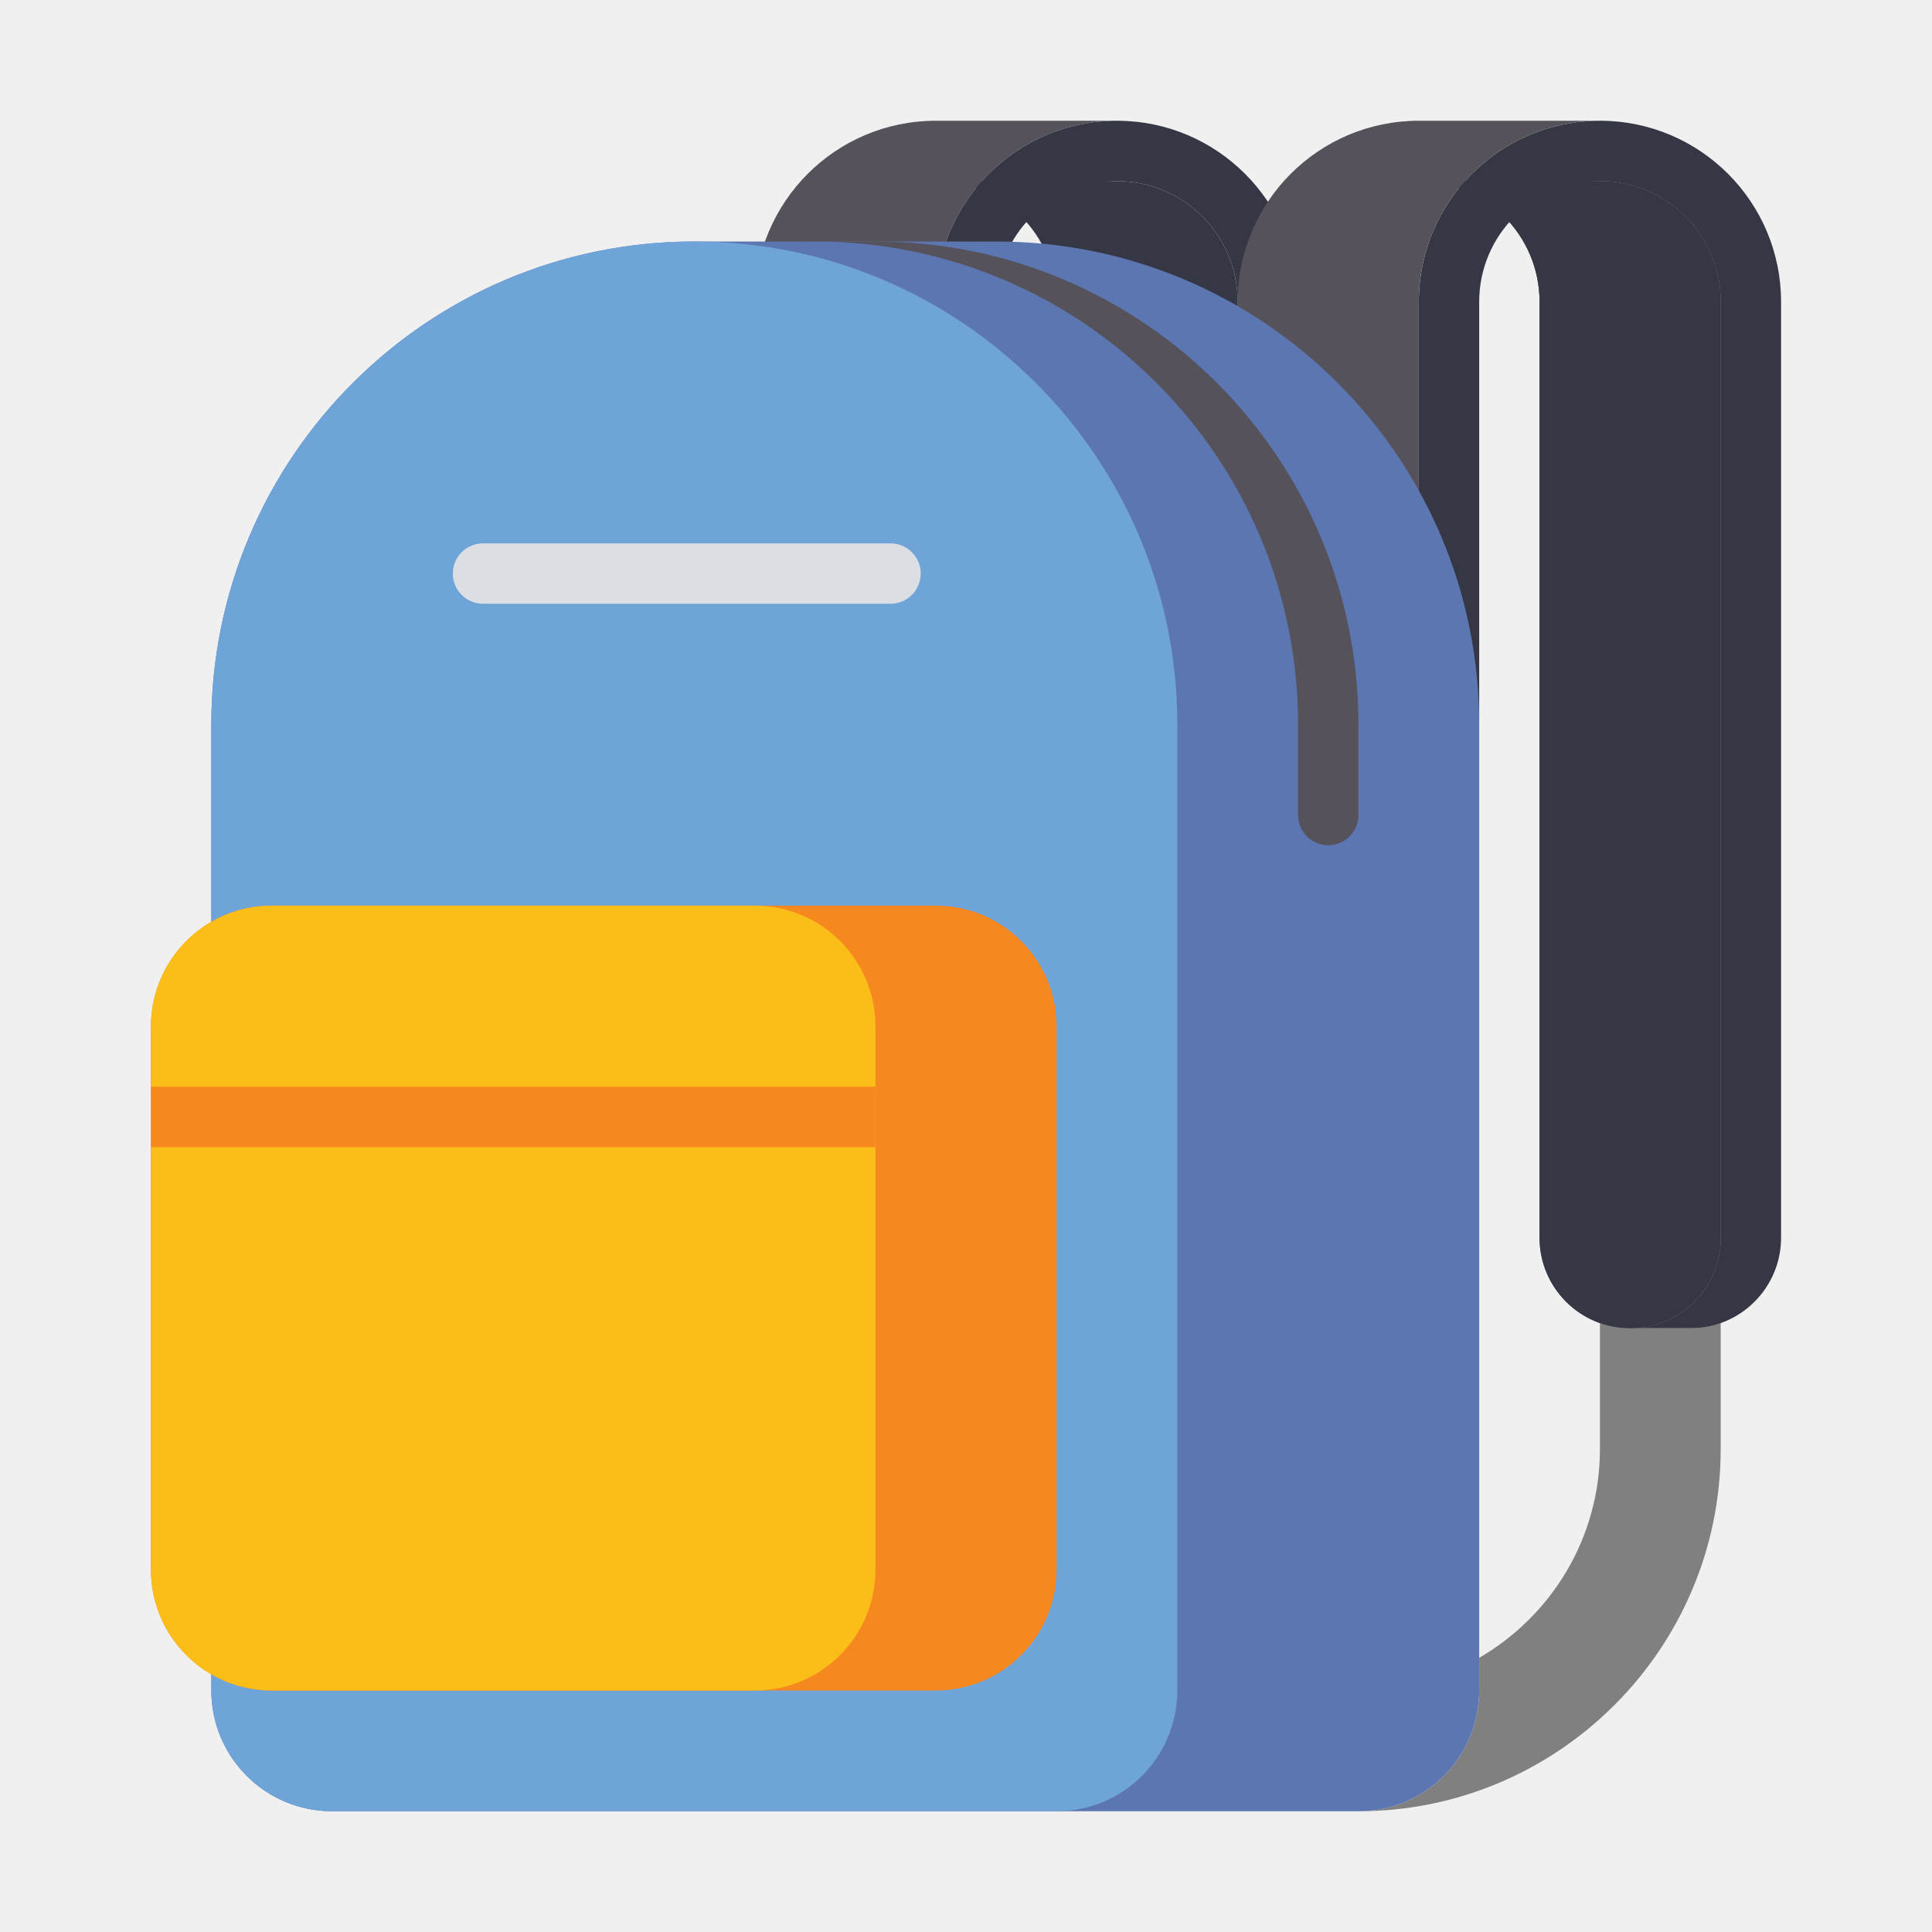
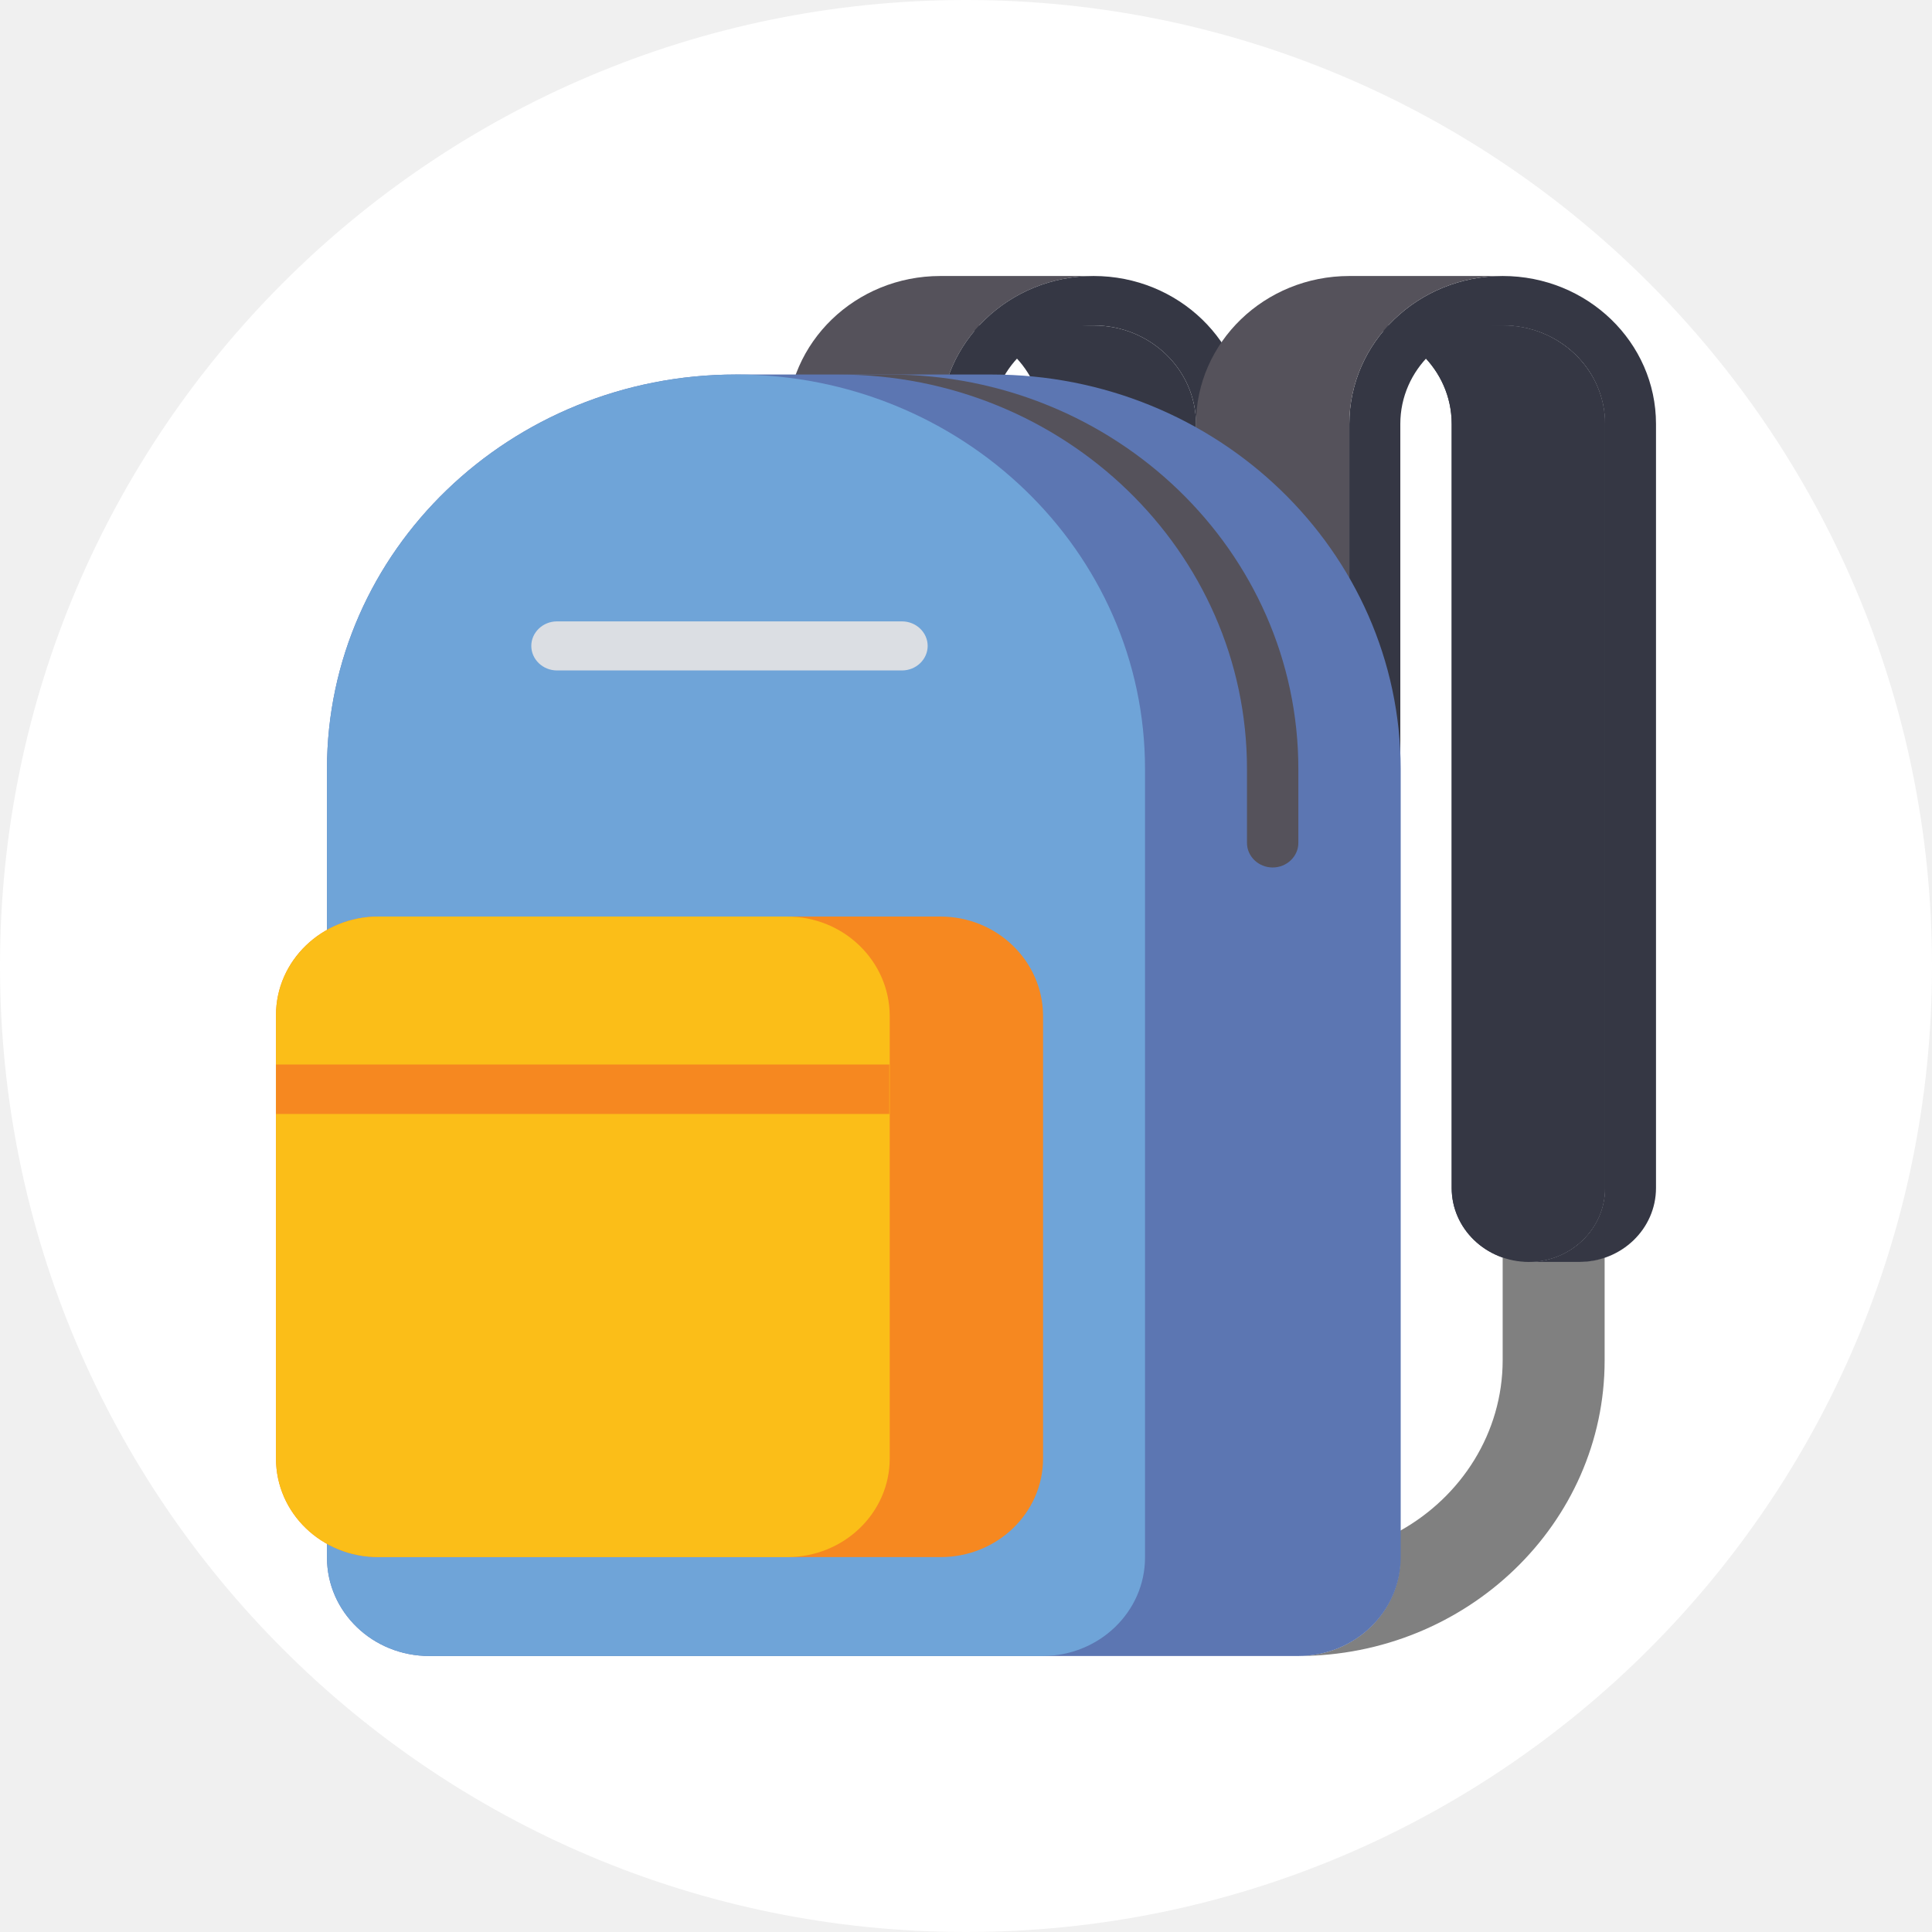
- <svg xmlns="http://www.w3.org/2000/svg" id="Layer_1" enable-background="new 0 0 64 64" height="512" viewBox="0 0 64 64" width="512">
+ <svg xmlns="http://www.w3.org/2000/svg" version="1.1" id="Layer_1" x="0px" y="0px" viewBox="0 0 504 504" style="enable-background:new 0 0 504 504;" xml:space="preserve">
+   <style type="text/css">
+ 	.st0{fill:#FFFFFF;}
+ 	.st1{fill:#353744;}
+ 	.st2{fill:#808080;}
+ 	.st3{fill:#55525B;}
+ 	.st4{fill:#5C76B2;}
+ 	.st5{fill:#6FA4D8;}
+ 	.st6{fill:#F68820;}
+ 	.st7{fill:#FBBE18;}
+ 	.st8{fill:#DBDEE3;}
+ </style>
+   <circle class="st0" cx="252" cy="252" r="252" />
  <g>
    <g>
-       <path d="m51 41v-31c0-2.209-1.791-4-4-4h6c2.209 0 4 1.791 4 4v31c0 1.657-1.343 3-3 3-1.657 0-3-1.343-3-3z" fill="#353744" />
+       <path class="st1" d="M378.7,309.9V110.6c0-14.2-11.9-25.7-26.7-25.7h40c14.7,0,26.7,11.5,26.7,25.7v199.3c0,10.7-9,19.3-20,19.3    C387.6,329.1,378.7,320.5,378.7,309.9z" />
    </g>
-     <path d="m56 44h-2c-.353 0-.686-.072-1-.184v4.184c0 2.953-1.613 5.532-4 6.917v1.083c0 2.209-1.791 4-4 4 6.617 0 12-5.383 12-12v-4.184c-.314.112-.647.184-1 .184z" fill="#808080" />
+     <path class="st2" d="M412,329.1h-13.3c-2.4,0-4.6-0.5-6.7-1.2v26.9c0,19-10.8,35.6-26.7,44.5v7c0,14.2-11.9,25.7-26.7,25.7   c44.1,0,80-34.6,80-77.1V328C416.6,328.7,414.4,329.1,412,329.1z" />
    <g>
-       <path d="m53 4c-3.314 0-6 2.686-6 6v14h2v-14c0-2.209 1.791-4 4-4s4 1.791 4 4v31c0 1.657-1.343 3-3 3h2c1.657 0 3-1.343 3-3v-31c0-3.314-2.686-6-6-6z" fill="#353744" />
+       <path class="st1" d="M392,72c-22.1,0-40,17.3-40,38.6v90h13.3v-90c0-14.2,11.9-25.7,26.7-25.7s26.7,11.5,26.7,25.7v199.3    c0,10.7-9,19.3-20,19.3H412c11,0,20-8.6,20-19.3V110.6C432,89.3,414.1,72,392,72z" />
    </g>
    <g>
      <g>
-         <path d="m35 24v-14c0-2.209-1.791-4-4-4h6c2.209 0 4 1.791 4 4v14z" fill="#353744" />
+         <path class="st1" d="M272,200.6v-90c0-14.2-11.9-25.7-26.7-25.7h40c14.7,0,26.7,11.5,26.7,25.7v90H272z" />
      </g>
      <g>
-         <path d="m37 4h-6c-3.314 0-6 2.686-6 6v14h6v-14c0-3.314 2.686-6 6-6z" fill="#55525b" />
+         <path class="st3" d="M285.3,72h-40c-22.1,0-40,17.3-40,38.6v90h40v-90C245.3,89.3,263.2,72,285.3,72z" />
      </g>
      <g>
-         <path d="m37 4c-3.314 0-6 2.686-6 6v14h2v-14c0-2.209 1.791-4 4-4s4 1.791 4 4v14h2v-14c0-3.314-2.686-6-6-6z" fill="#353744" />
+         <path class="st1" d="M285.3,72c-22.1,0-40,17.3-40,38.6v90h13.3v-90c0-14.2,11.9-25.7,26.7-25.7c14.7,0,26.7,11.5,26.7,25.7v90     h13.3v-90C325.3,89.3,307.4,72,285.3,72z" />
      </g>
    </g>
    <g>
      <g>
-         <path d="m51 41v-31c0-2.209-1.791-4-4-4h6c2.209 0 4 1.791 4 4v31c0 1.657-1.343 3-3 3-1.657 0-3-1.343-3-3z" fill="#353744" />
+         <path class="st1" d="M378.7,309.9V110.6c0-14.2-11.9-25.7-26.7-25.7h40c14.7,0,26.7,11.5,26.7,25.7v199.3c0,10.7-9,19.3-20,19.3     C387.6,329.1,378.7,320.5,378.7,309.9z" />
      </g>
      <g>
-         <path d="m53 4h-6c-3.314 0-6 2.686-6 6v14h6v-14c0-3.314 2.686-6 6-6z" fill="#55525b" />
+         <path class="st3" d="M392,72h-40c-22.1,0-40,17.3-40,38.6v90h40v-90C352,89.3,369.9,72,392,72z" />
      </g>
    </g>
    <g>
-       <path d="m33 8h-10c-8.837 0-16 7.163-16 16v32c0 2.209 1.791 4 4 4h34c2.209 0 4-1.791 4-4v-32c0-8.837-7.163-16-16-16z" fill="#5c76b2" />
+       <path class="st4" d="M258.7,97.7H192c-58.9,0-106.7,46-106.7,102.9v205.7c0,14.2,11.9,25.7,26.7,25.7h226.7    c14.7,0,26.7-11.5,26.7-25.7V200.6C365.3,143.8,317.6,97.7,258.7,97.7z" />
    </g>
    <g>
-       <path d="m23 8c-8.837 0-16 7.163-16 16v32c0 2.209 1.791 4 4 4h24c2.209 0 4-1.791 4-4v-32c0-8.837-7.163-16-16-16z" fill="#6fa4d8" />
+       <path class="st5" d="M192,97.7c-58.9,0-106.7,46-106.7,102.9v205.7c0,14.2,11.9,25.7,26.7,25.7h160c14.7,0,26.7-11.5,26.7-25.7    V200.6C298.7,143.8,250.9,97.7,192,97.7z" />
    </g>
    <g>
-       <path d="m31 30h-22c-2.209 0-4 1.791-4 4v18c0 2.209 1.791 4 4 4h22c2.209 0 4-1.791 4-4v-18c0-2.209-1.791-4-4-4z" fill="#f68820" />
+       <path class="st6" d="M245.3,239.1H98.7c-14.7,0-26.7,11.5-26.7,25.7v115.7c0,14.2,11.9,25.7,26.7,25.7h146.7    c14.7,0,26.7-11.5,26.7-25.7V264.9C272,250.7,260.1,239.1,245.3,239.1z" />
    </g>
    <g>
-       <path d="m25 30h-16c-2.209 0-4 1.791-4 4v18c0 2.209 1.791 4 4 4h16c2.209 0 4-1.791 4-4v-18c0-2.209-1.791-4-4-4z" fill="#fbbe18" />
+       <path class="st7" d="M205.3,239.1H98.7c-14.7,0-26.7,11.5-26.7,25.7v115.7c0,14.2,11.9,25.7,26.7,25.7h106.7    c14.7,0,26.7-11.5,26.7-25.7V264.9C232,250.7,220.1,239.1,205.3,239.1z" />
    </g>
    <g>
-       <path d="m5 36h24v2h-24z" fill="#f68820" />
+       <path class="st6" d="M72,277.7h160v12.9H72V277.7z" />
    </g>
    <g>
-       <path d="m29.5 20h-13.5c-.552 0-1-.448-1-1 0-.552.448-1 1-1h13.5c.552 0 1 .448 1 1 0 .552-.448 1-1 1z" fill="#dbdee3" />
+       <path class="st8" d="M235.3,174.9h-90c-3.7,0-6.7-2.9-6.7-6.4s3-6.4,6.7-6.4h90c3.7,0,6.7,2.9,6.7,6.4S239,174.9,235.3,174.9z" />
    </g>
    <g>
-       <path d="m43 24v3c0 .552.448 1 1 1 .552 0 1-.448 1-1v-3c0-8.837-7.163-16-16-16h-2c8.837 0 16 7.163 16 16z" fill="#55525b" />
+       <path class="st3" d="M325.3,200.6v19.3c0,3.5,3,6.4,6.7,6.4s6.7-2.9,6.7-6.4v-19.3c0-56.8-47.8-102.9-106.7-102.9h-13.3    C277.6,97.7,325.3,143.8,325.3,200.6z" />
    </g>
  </g>
</svg>
